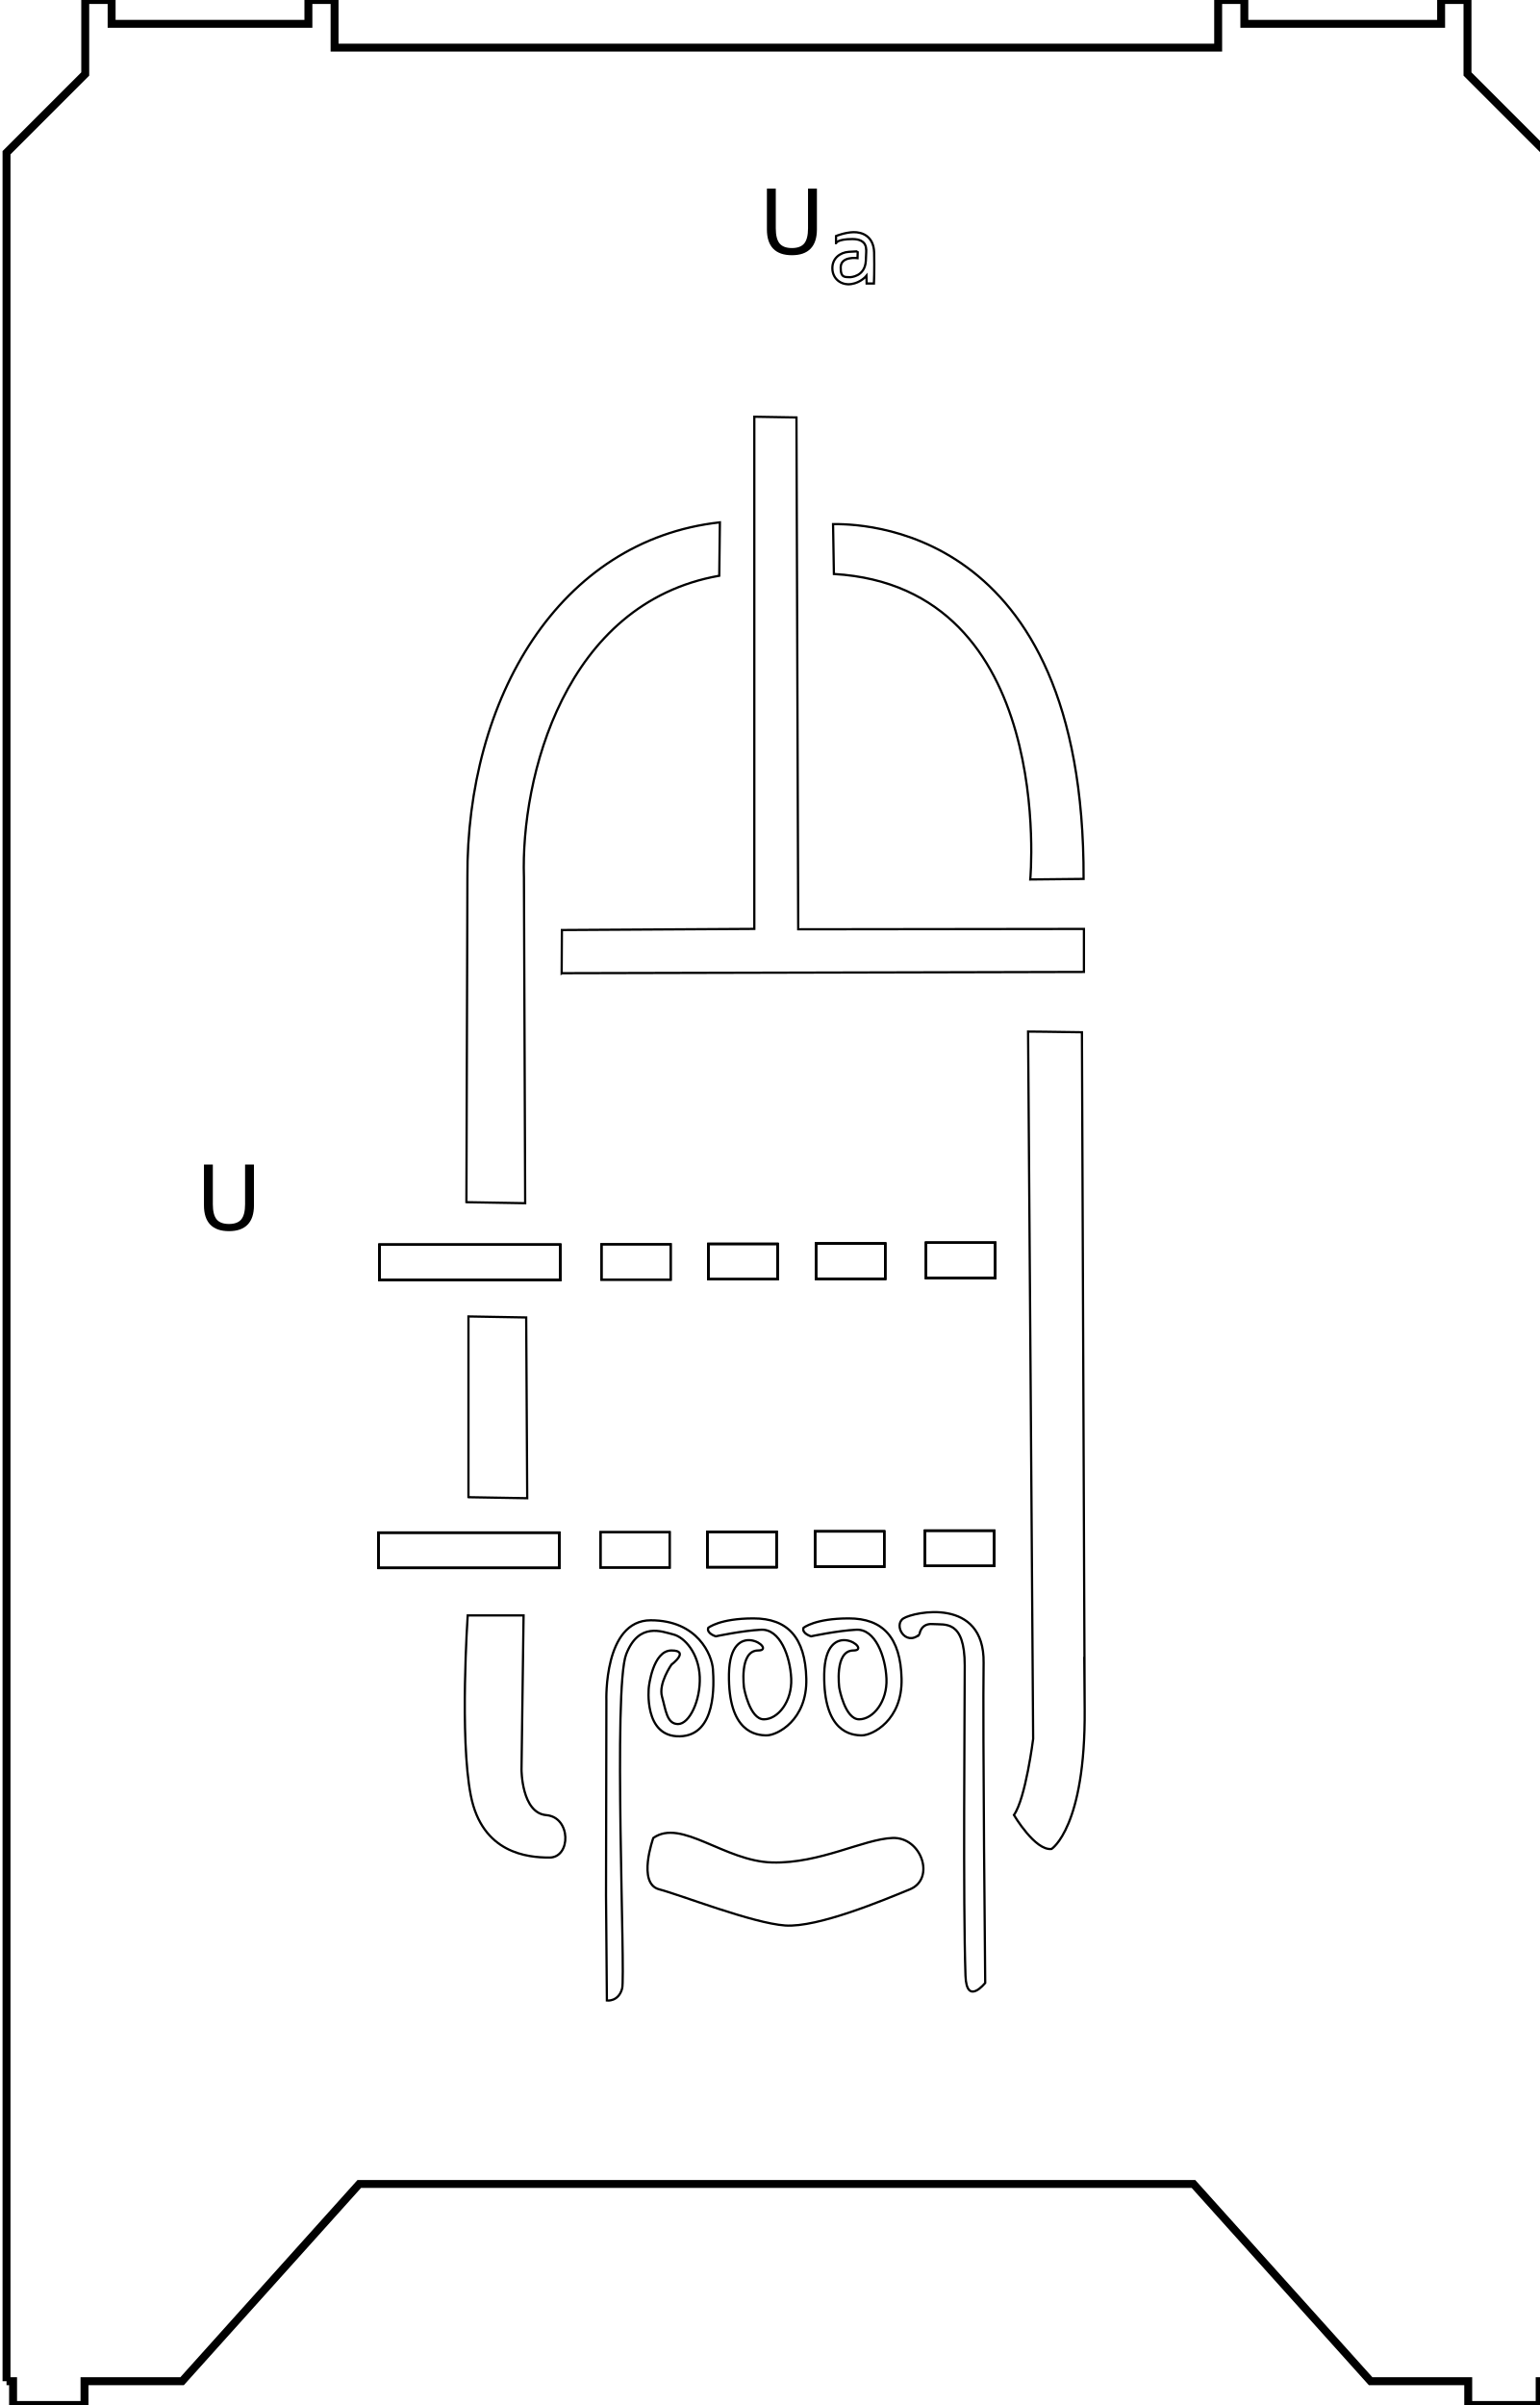
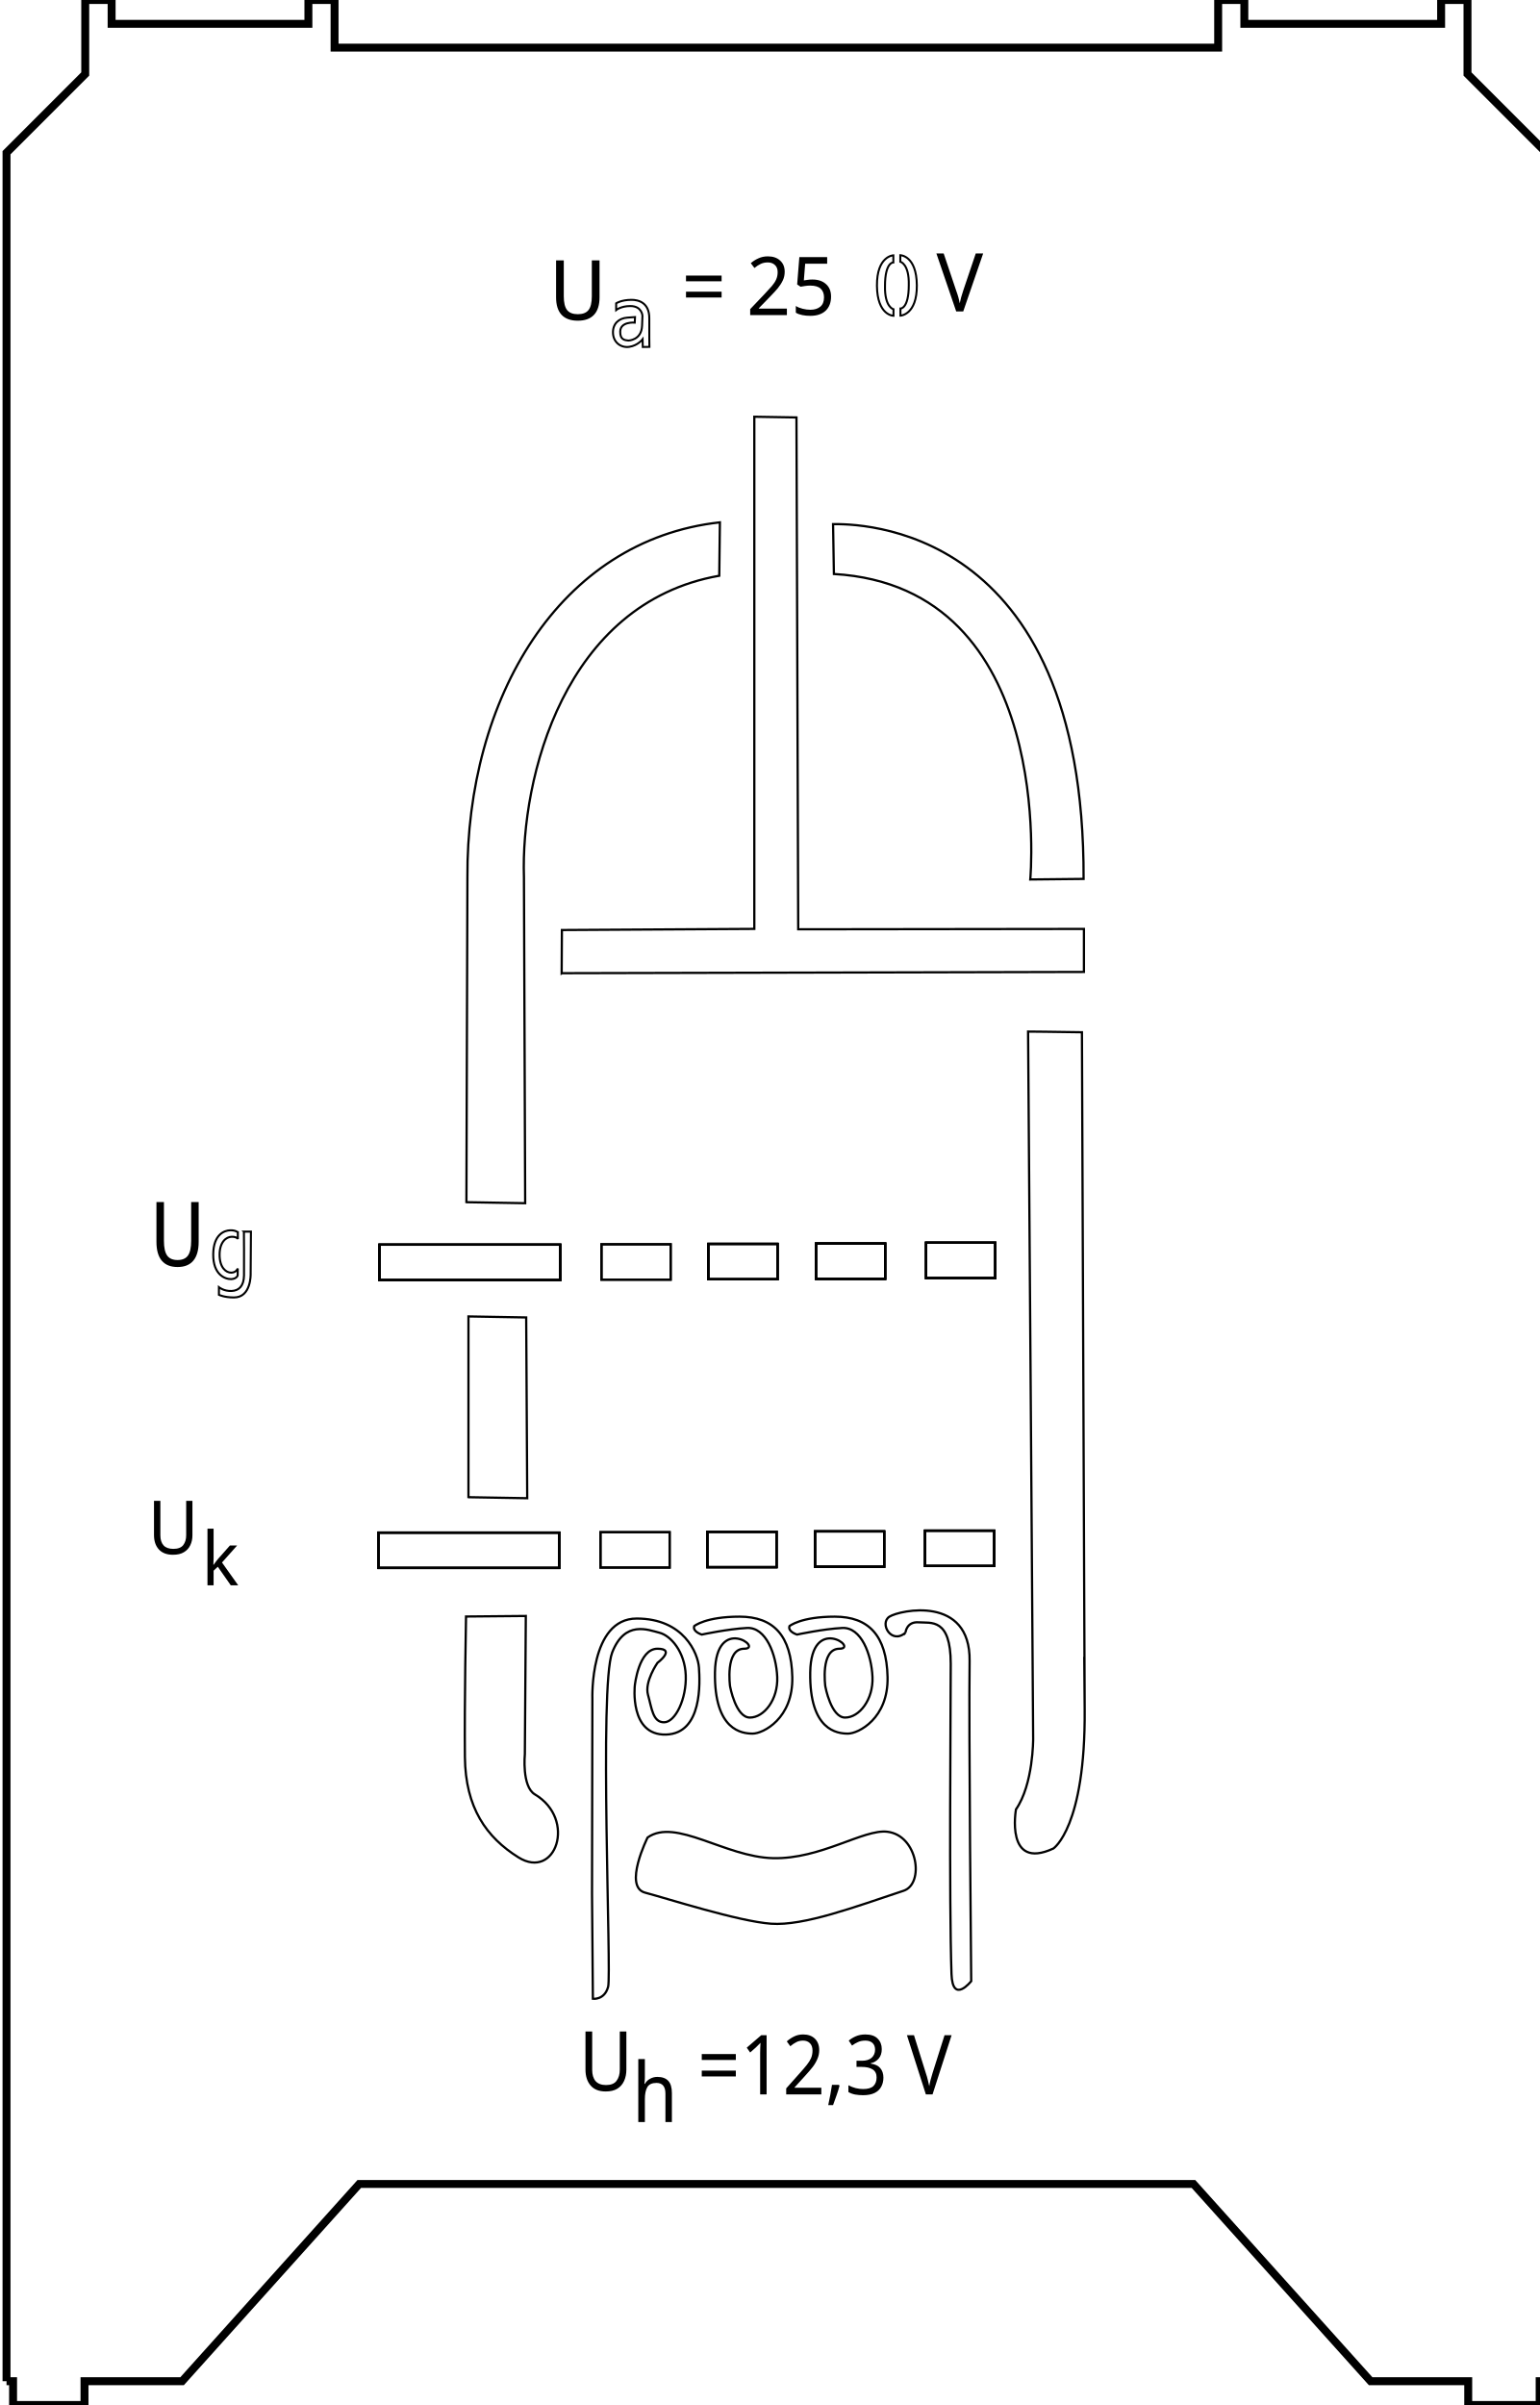
<svg xmlns="http://www.w3.org/2000/svg" width="194mm" height="302.999mm" viewBox="0 0 194 302.999" id="svg3336" version="1.1">
  <defs id="defs3346" />
  <path style="fill:none;stroke:#000000;stroke-width:1px;stroke-linecap:butt;stroke-linejoin:miter;stroke-opacity:1" d="m 0.822,299.999 c 0,0 0,-280.758 0,-280.758 0,0 9.918,-9.918 9.918,-9.918 0,0 0,-9.322 0,-9.322 0,0 3.324,0 3.324,0 0,0 0,3 0,3 0,0 24.794,0 24.794,0 0,0 0,-3 0,-3 0,0 3.298,0 3.298,0 0,0 0,5.999 0,5.999 0,0 111.333,0 111.333,0 0,0 0,-5.999 0,-5.999 0,0 3.298,0 3.298,0 0,0 0,3 0,3 0,0 24.794,0 24.794,0 0,0 0,-3 0,-3 0,0 3.324,0 3.324,0 0,0 0,9.322 0,9.322 0,0 9.918,9.918 9.918,9.918 0,0 0,280.758 0,280.758 0,0 -0.826,0 -0.826,0 0,0 0,3 0,3 0,0 -9,0 -9,0 0,0 0,-3 0,-3 0,0 -12.299,0 -12.299,0 0,0 -22.322,-24.847 -22.322,-24.847 0,0 -105.108,0 -105.108,0 0,0 -22.322,24.847 -22.322,24.847 0,0 -12.299,0 -12.299,0 0,0 0,3 0,3 0,0 -9,0 -9,0 0,0 0,-3 0,-3 0,0 -0.826,0 -0.826,0 z" id="path3342" />
  <path id="path3466" d="m 48.211,156.814 22.378,0 0,4.456 -22.774,0 0,-4.456 z" style="fill:none;fill-rule:evenodd;stroke:#000000;stroke-width:0.282px;stroke-linecap:butt;stroke-linejoin:miter;stroke-opacity:1" />
  <path id="path3468" d="m 76.134,156.764 8.367,0 0,4.456 -8.714,0 0,-4.456 z" style="fill:none;fill-rule:evenodd;stroke:#000000;stroke-width:0.282px;stroke-linecap:butt;stroke-linejoin:miter;stroke-opacity:1" />
  <path style="fill:none;fill-rule:evenodd;stroke:#000000;stroke-width:0.282px;stroke-linecap:butt;stroke-linejoin:miter;stroke-opacity:1" d="m 103.166,156.665 8.367,0 0,4.456 -8.714,0 0,-4.456 z" id="path3470" />
  <path id="path3472" d="m 89.601,156.715 8.367,0 0,4.456 -8.714,0 0,-4.456 z" style="fill:none;fill-rule:evenodd;stroke:#000000;stroke-width:0.282px;stroke-linecap:butt;stroke-linejoin:miter;stroke-opacity:1" />
  <path style="fill:none;fill-rule:evenodd;stroke:#000000;stroke-width:0.282px;stroke-linecap:butt;stroke-linejoin:miter;stroke-opacity:1" d="m 117.029,156.566 8.367,0 0,4.456 -8.714,0 0,-4.456 z" id="path3474" />
  <path style="fill:none;fill-rule:evenodd;stroke:#000000;stroke-width:0.282px;stroke-linecap:butt;stroke-linejoin:miter;stroke-opacity:1" d="m 48.211,156.814 22.378,0 0,4.456 -22.774,0 0,-4.456 z" id="path3476" />
  <path id="path3478" d="m 103.166,156.665 8.367,0 0,4.456 -8.714,0 0,-4.456 z" style="fill:none;fill-rule:evenodd;stroke:#000000;stroke-width:0.282px;stroke-linecap:butt;stroke-linejoin:miter;stroke-opacity:1" />
  <path style="fill:none;fill-rule:evenodd;stroke:#000000;stroke-width:0.282px;stroke-linecap:butt;stroke-linejoin:miter;stroke-opacity:1" d="m 89.601,156.715 8.367,0 0,4.456 -8.714,0 0,-4.456 z" id="path3480" />
  <path id="path3482" d="m 117.029,156.566 8.367,0 0,4.456 -8.714,0 0,-4.456 z" style="fill:none;fill-rule:evenodd;stroke:#000000;stroke-width:0.282px;stroke-linecap:butt;stroke-linejoin:miter;stroke-opacity:1" />
  <path style="fill:none;fill-rule:evenodd;stroke:#000000;stroke-width:0.282px;stroke-linecap:butt;stroke-linejoin:miter;stroke-opacity:1" d="m 48.211,156.814 22.378,0 0,4.456 -22.774,0 0,-4.456 z" id="path3484" />
  <path style="fill:none;fill-rule:evenodd;stroke:#000000;stroke-width:0.282px;stroke-linecap:butt;stroke-linejoin:miter;stroke-opacity:1" d="m 76.134,156.764 8.367,0 0,4.456 -8.714,0 0,-4.456 z" id="path3486" />
  <path id="path3488" d="m 103.166,156.665 8.367,0 0,4.456 -8.714,0 0,-4.456 z" style="fill:none;fill-rule:evenodd;stroke:#000000;stroke-width:0.282px;stroke-linecap:butt;stroke-linejoin:miter;stroke-opacity:1" />
  <path style="fill:none;fill-rule:evenodd;stroke:#000000;stroke-width:0.282px;stroke-linecap:butt;stroke-linejoin:miter;stroke-opacity:1" d="m 89.601,156.715 8.367,0 0,4.456 -8.714,0 0,-4.456 z" id="path3490" />
  <path id="path3492" d="m 117.029,156.566 8.367,0 0,4.456 -8.714,0 0,-4.456 z" style="fill:none;fill-rule:evenodd;stroke:#000000;stroke-width:0.282px;stroke-linecap:butt;stroke-linejoin:miter;stroke-opacity:1" />
  <path id="path3494" d="m 48.211,156.814 22.378,0 0,4.456 -22.774,0 0,-4.456 z" style="fill:none;fill-rule:evenodd;stroke:#000000;stroke-width:0.282px;stroke-linecap:butt;stroke-linejoin:miter;stroke-opacity:1" />
  <path style="fill:none;fill-rule:evenodd;stroke:#000000;stroke-width:0.282px;stroke-linecap:butt;stroke-linejoin:miter;stroke-opacity:1" d="m 103.166,156.665 8.367,0 0,4.456 -8.714,0 0,-4.456 z" id="path3496" />
  <path id="path3498" d="m 89.601,156.715 8.367,0 0,4.456 -8.714,0 0,-4.456 z" style="fill:none;fill-rule:evenodd;stroke:#000000;stroke-width:0.282px;stroke-linecap:butt;stroke-linejoin:miter;stroke-opacity:1" />
  <path style="fill:none;fill-rule:evenodd;stroke:#000000;stroke-width:0.282px;stroke-linecap:butt;stroke-linejoin:miter;stroke-opacity:1" d="m 117.029,156.566 8.367,0 0,4.456 -8.714,0 0,-4.456 z" id="path3500" />
  <path style="fill:none;fill-rule:evenodd;stroke:#000000;stroke-width:0.282px;stroke-linecap:butt;stroke-linejoin:miter;stroke-opacity:1" d="m 48.083,193.085 22.378,0 0,4.456 -22.774,0 0,-4.456 z" id="path3502" />
  <path style="fill:none;fill-rule:evenodd;stroke:#000000;stroke-width:0.282px;stroke-linecap:butt;stroke-linejoin:miter;stroke-opacity:1" d="m 76.006,193.036 8.367,0 0,4.456 -8.714,0 0,-4.456 z" id="path3504" />
  <path id="path3506" d="m 103.038,192.937 8.367,0 0,4.456 -8.714,0 0,-4.456 z" style="fill:none;fill-rule:evenodd;stroke:#000000;stroke-width:0.282px;stroke-linecap:butt;stroke-linejoin:miter;stroke-opacity:1" />
  <path style="fill:none;fill-rule:evenodd;stroke:#000000;stroke-width:0.282px;stroke-linecap:butt;stroke-linejoin:miter;stroke-opacity:1" d="m 89.473,192.986 8.367,0 0,4.456 -8.714,0 0,-4.456 z" id="path3508" />
  <path id="path3510" d="m 116.901,192.838 8.367,0 0,4.456 -8.714,0 0,-4.456 z" style="fill:none;fill-rule:evenodd;stroke:#000000;stroke-width:0.282px;stroke-linecap:butt;stroke-linejoin:miter;stroke-opacity:1" />
  <path id="path3512" d="m 48.083,193.085 22.378,0 0,4.456 -22.774,0 0,-4.456 z" style="fill:none;fill-rule:evenodd;stroke:#000000;stroke-width:0.282px;stroke-linecap:butt;stroke-linejoin:miter;stroke-opacity:1" />
  <path style="fill:none;fill-rule:evenodd;stroke:#000000;stroke-width:0.282px;stroke-linecap:butt;stroke-linejoin:miter;stroke-opacity:1" d="m 103.038,192.937 8.367,0 0,4.456 -8.714,0 0,-4.456 z" id="path3514" />
  <path id="path3516" d="m 89.473,192.986 8.367,0 0,4.456 -8.714,0 0,-4.456 z" style="fill:none;fill-rule:evenodd;stroke:#000000;stroke-width:0.282px;stroke-linecap:butt;stroke-linejoin:miter;stroke-opacity:1" />
  <path style="fill:none;fill-rule:evenodd;stroke:#000000;stroke-width:0.282px;stroke-linecap:butt;stroke-linejoin:miter;stroke-opacity:1" d="m 116.901,192.838 8.367,0 0,4.456 -8.714,0 0,-4.456 z" id="path3518" />
  <path id="path3520" d="m 48.083,193.085 22.378,0 0,4.456 -22.774,0 0,-4.456 z" style="fill:none;fill-rule:evenodd;stroke:#000000;stroke-width:0.282px;stroke-linecap:butt;stroke-linejoin:miter;stroke-opacity:1" />
  <path id="path3522" d="m 76.006,193.036 8.367,0 0,4.456 -8.714,0 0,-4.456 z" style="fill:none;fill-rule:evenodd;stroke:#000000;stroke-width:0.282px;stroke-linecap:butt;stroke-linejoin:miter;stroke-opacity:1" />
  <path style="fill:none;fill-rule:evenodd;stroke:#000000;stroke-width:0.282px;stroke-linecap:butt;stroke-linejoin:miter;stroke-opacity:1" d="m 103.038,192.937 8.367,0 0,4.456 -8.714,0 0,-4.456 z" id="path3524" />
  <path id="path3526" d="m 89.473,192.986 8.367,0 0,4.456 -8.714,0 0,-4.456 z" style="fill:none;fill-rule:evenodd;stroke:#000000;stroke-width:0.282px;stroke-linecap:butt;stroke-linejoin:miter;stroke-opacity:1" />
  <path style="fill:none;fill-rule:evenodd;stroke:#000000;stroke-width:0.282px;stroke-linecap:butt;stroke-linejoin:miter;stroke-opacity:1" d="m 116.901,192.838 8.367,0 0,4.456 -8.714,0 0,-4.456 z" id="path3528" />
  <path style="fill:none;fill-rule:evenodd;stroke:#000000;stroke-width:0.282px;stroke-linecap:butt;stroke-linejoin:miter;stroke-opacity:1" d="m 48.083,193.085 22.378,0 0,4.456 -22.774,0 0,-4.456 z" id="path3530" />
  <path id="path3532" d="m 103.038,192.937 8.367,0 0,4.456 -8.714,0 0,-4.456 z" style="fill:none;fill-rule:evenodd;stroke:#000000;stroke-width:0.282px;stroke-linecap:butt;stroke-linejoin:miter;stroke-opacity:1" />
  <path style="fill:none;fill-rule:evenodd;stroke:#000000;stroke-width:0.282px;stroke-linecap:butt;stroke-linejoin:miter;stroke-opacity:1" d="m 89.473,192.986 8.367,0 0,4.456 -8.714,0 0,-4.456 z" id="path3534" />
  <path id="path3536" d="m 116.901,192.838 8.367,0 0,4.456 -8.714,0 0,-4.456 z" style="fill:none;fill-rule:evenodd;stroke:#000000;stroke-width:0.282px;stroke-linecap:butt;stroke-linejoin:miter;stroke-opacity:1" />
  <path style="fill:none;fill-rule:evenodd;stroke:#000000;stroke-width:0.282px;stroke-linecap:butt;stroke-linejoin:miter;stroke-opacity:1" d="m 59.025,188.745 0,-22.891 7.276,0.128 0.128,22.774 -7.404,-0.128 z" id="path3538" />
-   <path style="fill:none;fill-rule:evenodd;stroke:#000000;stroke-width:0.282px;stroke-linecap:butt;stroke-linejoin:miter;stroke-opacity:1" d="m 76.359,238.826 0.045,-24.59 c 0,0 -0.356,-10.1 5.585,-10.1 5.941,0 7.724,4.397 7.842,6.179 0.119,1.782 0.475,8.318 -4.159,8.437 -4.634,0.119 -3.921,-6.179 -3.921,-6.179 0,0 0.475,-4.634 2.852,-4.634 2.376,0 0,1.782 0,1.782 0,0 -1.664,2.377 -1.188,4.04 0.475,1.664 0.594,3.446 2.02,3.446 1.426,0 2.852,-2.971 2.733,-5.941 -0.119,-2.971 -1.901,-4.991 -3.327,-5.347 -1.426,-0.356 -4.348,-1.602 -5.941,2.495 -1.664,4.278 -0.069,40.439 -0.509,42.107 -0.452,1.712 -1.923,1.52 -1.923,1.52 z" id="path3540" />
-   <path style="fill:none;fill-rule:evenodd;stroke:#000000;stroke-width:0.282px;stroke-linecap:butt;stroke-linejoin:miter;stroke-opacity:1" d="m 89.237,205.087 c 0,0 1.426,-1.188 5.704,-1.188 4.278,0 6.535,2.377 6.654,7.605 0.119,5.228 -3.684,7.129 -4.991,7.129 -1.307,0 -4.872,-0.356 -4.753,-7.724 0.119,-7.367 6.179,-2.971 3.684,-2.971 -2.45,-1e-5 -1.782,4.753 -1.782,4.753 0,0 0.713,3.921 2.495,3.921 1.782,0 3.565,-2.258 3.446,-5.109 -0.119,-2.852 -1.426,-6.298 -3.802,-6.179 -2.376,0.119 -5.704,0.832 -5.704,0.832 0,0 -1.188,-0.356 -0.951,-1.069 z" id="path3542" />
-   <path id="path3544" d="m 101.239,205.087 c 0,0 1.426,-1.188 5.704,-1.188 4.278,0 6.535,2.377 6.654,7.605 0.119,5.228 -3.684,7.129 -4.991,7.129 -1.307,0 -4.872,-0.356 -4.753,-7.724 0.119,-7.367 6.179,-2.971 3.684,-2.971 -2.45,-1e-5 -1.782,4.753 -1.782,4.753 0,0 0.713,3.921 2.495,3.921 1.782,0 3.565,-2.258 3.446,-5.109 -0.119,-2.852 -1.426,-6.298 -3.802,-6.179 -2.376,0.119 -5.704,0.832 -5.704,0.832 0,0 -1.188,-0.356 -0.951,-1.069 z" style="fill:none;fill-rule:evenodd;stroke:#000000;stroke-width:0.282px;stroke-linecap:butt;stroke-linejoin:miter;stroke-opacity:1" />
-   <path style="fill:none;fill-rule:evenodd;stroke:#000000;stroke-width:0.282px;stroke-linecap:butt;stroke-linejoin:miter;stroke-opacity:1" d="m 115.854,205.919 c -1.782,1.545 -3.327,-1.188 -2.02,-2.02 1.307,-0.832 10.219,-2.733 10.1,5.585 -0.119,8.318 0.203,40.336 0.203,40.336 0,0 -2.351,2.976 -2.484,-0.905 -0.317,-9.27 -0.096,-33.252 -0.096,-39.074 0,-5.822 -2.495,-5.109 -4.04,-5.228 -1.545,-0.119 -1.664,1.307 -1.664,1.307 z" id="path3546" />
+   <path style="fill:none;fill-rule:evenodd;stroke:#000000;stroke-width:0.282px;stroke-linecap:butt;stroke-linejoin:miter;stroke-opacity:1" d="m 74.595,238.606 c 0.015,-8.197 0.03,-16.393 0.045,-24.59 0,0 -0.356,-10.1 5.585,-10.1 5.941,0 7.724,4.397 7.842,6.179 0.119,1.782 0.475,8.318 -4.159,8.437 -4.634,0.119 -3.921,-6.179 -3.921,-6.179 0,0 0.475,-4.634 2.852,-4.634 2.376,0 0,1.782 0,1.782 0,0 -1.664,2.377 -1.188,4.04 0.475,1.664 0.594,3.446 2.02,3.446 1.426,0 2.852,-2.971 2.733,-5.941 -0.119,-2.971 -1.901,-4.991 -3.327,-5.347 -1.426,-0.356 -4.348,-1.602 -5.941,2.495 -1.664,4.278 -0.069,40.439 -0.509,42.107 -0.452,1.712 -1.923,1.52 -1.923,1.52 z" id="path3540" />
+   <path style="fill:none;fill-rule:evenodd;stroke:#000000;stroke-width:0.282px;stroke-linecap:butt;stroke-linejoin:miter;stroke-opacity:1" d="m 87.473,204.866 c 0,0 1.426,-1.188 5.704,-1.188 4.278,0 6.535,2.377 6.654,7.605 0.119,5.228 -3.684,7.129 -4.991,7.129 -1.307,0 -4.872,-0.356 -4.753,-7.724 0.119,-7.367 6.179,-2.971 3.684,-2.971 -2.45,-1e-5 -1.782,4.753 -1.782,4.753 0,0 0.713,3.921 2.495,3.921 1.782,0 3.565,-2.258 3.446,-5.109 -0.119,-2.852 -1.426,-6.298 -3.802,-6.179 -2.376,0.119 -5.704,0.832 -5.704,0.832 0,0 -1.188,-0.356 -0.951,-1.069 z" id="path3542" />
+   <path id="path3544" d="m 99.475,204.866 c 0,0 1.426,-1.188 5.704,-1.188 4.278,0 6.535,2.377 6.654,7.605 0.119,5.228 -3.684,7.129 -4.991,7.129 -1.307,0 -4.872,-0.356 -4.753,-7.724 0.119,-7.367 6.179,-2.971 3.684,-2.971 -2.45,-1e-5 -1.782,4.753 -1.782,4.753 0,0 0.713,3.921 2.495,3.921 1.782,0 3.565,-2.258 3.446,-5.109 -0.119,-2.852 -1.426,-6.298 -3.802,-6.179 -2.376,0.119 -5.704,0.832 -5.704,0.832 0,0 -1.188,-0.356 -0.951,-1.069 z" style="fill:none;fill-rule:evenodd;stroke:#000000;stroke-width:0.282px;stroke-linecap:butt;stroke-linejoin:miter;stroke-opacity:1" />
+   <path style="fill:none;fill-rule:evenodd;stroke:#000000;stroke-width:0.282px;stroke-linecap:butt;stroke-linejoin:miter;stroke-opacity:1" d="m 114.09,205.698 c -1.782,1.545 -3.327,-1.188 -2.02,-2.02 1.307,-0.832 10.219,-2.733 10.1,5.585 -0.119,8.318 0.203,40.336 0.203,40.336 0,0 -2.351,2.976 -2.484,-0.905 -0.317,-9.27 -0.096,-33.252 -0.096,-39.074 0,-5.822 -2.495,-5.109 -4.04,-5.228 -1.545,-0.119 -1.664,1.307 -1.664,1.307 z" id="path3546" />
  <path id="path3548" style="fill:none;fill-rule:evenodd;stroke:#000000;stroke-width:0.282px;stroke-linecap:butt;stroke-linejoin:miter;stroke-opacity:1" d="m 90.627,72.535 c -19.555,3.453 -25.021,25.534 -24.61,37.98 l 0.155,41.073 -7.404,-0.128 0,0.117 0.126,-40.984 C 58.751,88.003 70.443,68.049 90.706,65.808 Z m 14.339,-6.502 c 2.746,-0.011 31.707,-0.393 31.567,44.698 l -6.719,0.071 c 0,0 3.368,-36.834 -24.743,-38.488 z m 31.609,51.001 0,5.418 -65.743,0.157 -0.063,0.032 0.031,-5.47 24.244,-0.144 0,-64.523 5.311,0.088 0.22,64.487 z" />
-   <path style="fill:none;fill-rule:evenodd;stroke:#000000;stroke-width:0.282px;stroke-linecap:butt;stroke-linejoin:miter;stroke-opacity:1" d="m 130.178,219.073 c -0.007,-2.723 -0.64,-89.108 -0.64,-89.108 0,0 3.364,0.029 6.785,0.086 l 0.345,85.324 c 0,0 -0.115,-14.834 0,0 0.115,14.834 -4.168,17.569 -4.168,17.569 -2.064,0.264 -4.744,-4.274 -4.744,-4.274 1.478,-2.096 2.422,-9.597 2.422,-9.597 z" id="path3551" />
-   <path style="fill:none;fill-rule:evenodd;stroke:#000000;stroke-width:0.282px;stroke-linecap:butt;stroke-linejoin:miter;stroke-opacity:1" d="m 58.931,203.52 7.04,0 -0.261,19.426 c 0,0 0,5.476 3.129,5.737 3.129,0.261 3.129,5.346 0.391,5.346 -2.738,0 -8.475,-0.522 -9.909,-7.823 -1.434,-7.301 -0.391,-22.686 -0.391,-22.686 z" id="path3553" />
-   <path style="fill:none;fill-rule:evenodd;stroke:#000000;stroke-width:0.282px;stroke-linecap:butt;stroke-linejoin:miter;stroke-opacity:1" d="m 82.315,231.561 c 3.528,-2.499 8.966,2.94 14.993,3.087 6.027,0.147 11.465,-2.94 15.14,-3.087 3.675,-0.147 5.439,5.145 2.205,6.468 -3.234,1.323 -11.612,4.851 -15.728,4.557 -4.116,-0.294 -13.082,-3.822 -15.875,-4.557 -2.793,-0.735 -0.735,-6.468 -0.735,-6.468 z" id="path3555" />
-   <g style="font-style:normal;font-weight:normal;font-size:11.289px;line-height:125%;font-family:sans-serif;letter-spacing:0px;word-spacing:0px;fill:#000000;fill-opacity:1;stroke:none;stroke-width:1px;stroke-linecap:butt;stroke-linejoin:miter;stroke-opacity:1" id="text3557">
-     <path d="m 96.63,23.765 1.119,0 0,5 q 0,1.323 0.48,1.907 0.48,0.579 1.554,0.579 1.069,0 1.549,-0.579 0.48,-0.584 0.48,-1.907 l 0,-5 1.119,0 0,5.137 q 0,1.61 -0.799,2.431 -0.794,0.821 -2.348,0.821 -1.56,0 -2.359,-0.821 -0.794,-0.821 -0.794,-2.431 l 0,-5.137 z" style="" id="path3568" />
+   <path style="fill:none;fill-rule:evenodd;stroke:#000000;stroke-width:0.282px;stroke-linecap:butt;stroke-linejoin:miter;stroke-opacity:1" d="m 130.178,219.073 c -0.007,-2.723 -0.64,-89.108 -0.64,-89.108 0,0 3.364,0.029 6.785,0.086 l 0.345,85.324 c 0,0 -0.115,-14.834 0,0 0.115,14.834 -3.94,17.512 -3.94,17.512 -6.112,2.83 -4.715,-4.929 -4.715,-4.929 2.191,-3.151 2.165,-8.884 2.165,-8.884 z" id="path3551" />
+   <path style="fill:none;fill-rule:evenodd;stroke:#000000;stroke-width:0.282px;stroke-linecap:butt;stroke-linejoin:miter;stroke-opacity:1" d="m 58.72,203.66 7.532,-0.07 -0.12,17.397 c 0,0 -0.409,4.089 1.265,5.084 5.295,3.148 2.622,10.87 -2.075,7.932 -4.008,-2.507 -6.683,-6.221 -6.744,-12.646 -0.066,-6.899 0.142,-17.696 0.142,-17.696 z" id="path3553" />
+   <path style="fill:none;fill-rule:evenodd;stroke:#000000;stroke-width:0.282px;stroke-linecap:butt;stroke-linejoin:miter;stroke-opacity:1" d="m 81.597,231.501 c 3.528,-2.499 9.771,2.457 15.798,2.604 6.027,0.147 11.42,-3.693 14.416,-3.328 3.852,0.469 4.682,6.557 2.044,7.433 -6.112,2.029 -12.578,4.448 -16.694,4.154 -4.116,-0.294 -13.082,-3.178 -15.875,-3.913 -2.793,-0.735 0.311,-6.95 0.311,-6.95 z" id="path3555" />
+   <g style="font-style:normal;font-weight:normal;font-size:11.289px;line-height:125%;font-family:sans-serif;letter-spacing:0px;word-spacing:0px;fill:#000000;fill-opacity:1;stroke:none;stroke-width:1px;stroke-linecap:butt;stroke-linejoin:miter;stroke-opacity:1" id="text3557" transform="matrix(0.8693469,0,0,0.9053377,-13.94025,11.29271)">
+     <path d="m 96.63,23.765 1.119,0 0,5 q 0,1.323 0.48,1.907 0.48,0.579 1.554,0.579 1.069,0 1.549,-0.579 0.48,-0.584 0.48,-1.907 l 0,-5 1.119,0 0,5.137 q 0,1.61 -0.799,2.431 -0.794,0.821 -2.348,0.821 -1.56,0 -2.359,-0.821 -0.794,-0.821 -0.794,-2.431 l 0,-5.137 z" id="path3568" />
  </g>
-   <path style="fill:none;fill-rule:evenodd;stroke:#000000;stroke-width:0.282px;stroke-linecap:butt;stroke-linejoin:miter;stroke-opacity:1" d="m 105.339,30.63 0,-0.894 c 0,0 1.124,-0.46 2.197,-0.485 1.073,-0.026 2.555,0.485 2.606,2.58 0.051,2.095 -0.025,3.883 -0.025,3.883 l -0.92,6e-6 -0.025,-0.971 c 0,0 -0.69,0.869 -1.916,1.047 -1.226,0.179 -2.325,-0.613 -2.376,-1.916 -0.051,-1.303 0.945,-2.069 2.069,-2.146 1.124,-0.077 1.124,-0.051 1.124,-0.051 l -0.025,0.843 c 0,0 -2.095,-0.281 -2.12,1.15 -0.025,1.431 0.613,1.201 1.175,1.252 0,0 1.89,-0.026 1.993,-2.069 0.102,-2.044 0.026,-1.38 0.026,-1.38 0,0 0.204,-1.354 -1.712,-1.354 -1.916,0 -2.069,0.511 -2.069,0.511 z" id="path3565" />
-   <g id="g3570" style="font-style:normal;font-weight:normal;font-size:11.289px;line-height:125%;font-family:sans-serif;letter-spacing:0px;word-spacing:0px;fill:#000000;fill-opacity:1;stroke:none;stroke-width:1px;stroke-linecap:butt;stroke-linejoin:miter;stroke-opacity:1" transform="translate(-70.93186,122.9548)">
+   <path style="fill:none;fill-rule:evenodd;stroke:#000000;stroke-width:0.25px;stroke-linecap:butt;stroke-linejoin:miter;stroke-opacity:1" d="m 77.636,39.023 0,-0.81 c 0,0 0.634,-0.429 1.91,-0.439 0.933,-0.008 2.282,0.376 2.265,2.336 -0.016,1.897 0.015,3.592 0.015,3.592 l -0.836,0.013 -0.022,-0.968 c 0,0 -0.6,0.786 -1.666,0.948 -1.066,0.162 -2.021,-0.555 -2.065,-1.735 -0.044,-1.18 0.749,-1.868 1.799,-1.943 0.341,-0.024 0.977,-0.072 0.977,-0.072 l -0.034,0.699 c 0,0 -1.809,-0.165 -1.831,1.13 -0.022,1.001 0.533,1.087 1.022,1.133 0,0 1.663,-0.022 1.732,-1.873 l 0.047,-1.249 c 0,0 -0.055,-1.218 -1.513,-1.226 -1.187,-0.006 -1.799,0.501 -1.799,0.501 z" id="path3565" />
+   <g id="g3570" style="font-style:normal;font-weight:normal;font-size:11.289px;line-height:125%;font-family:sans-serif;letter-spacing:0px;word-spacing:0px;fill:#000000;fill-opacity:1;stroke:none;stroke-width:1px;stroke-linecap:butt;stroke-linejoin:miter;stroke-opacity:1" transform="matrix(0.8443981,0,0,0.9754666,-61.88293,128.263)">
    <path id="path3572" d="m 96.63,23.765 1.119,0 0,5 q 0,1.323 0.48,1.907 0.48,0.579 1.554,0.579 1.069,0 1.549,-0.579 0.48,-0.584 0.48,-1.907 l 0,-5 1.119,0 0,5.137 q 0,1.61 -0.799,2.431 -0.794,0.821 -2.348,0.821 -1.56,0 -2.359,-0.821 -0.794,-0.821 -0.794,-2.431 l 0,-5.137 z" />
  </g>
+   <path style="fill:none;fill-rule:evenodd;stroke:#000000;stroke-width:0.256px;stroke-linecap:butt;stroke-linejoin:miter;stroke-opacity:1" d="m 29.967,155.25 0,0.859 c 0,0 -0.096,-0.306 -0.779,-0.292 -0.682,0.014 -1.52,0.65 -1.52,2.267 0,1.618 0.814,2.267 1.472,2.254 0.658,-0.014 0.816,-0.53 0.816,-0.53 l -0.008,0.873 c 0,0 -0.105,0.43 -0.808,0.473 -0.79,0.014 -2.298,-0.567 -2.274,-3.125 0.024,-2.558 1.448,-3 2.118,-3.028 0.67,-0.028 0.982,0.249 0.982,0.249 z" id="path3405" />
+   <path style="fill:none;fill-rule:evenodd;stroke:#000000;stroke-width:0.256px;stroke-linecap:butt;stroke-linejoin:miter;stroke-opacity:1" d="m 30.732,155.167 0.886,0 -0.036,5.351 c 0,0 0.084,2.959 -2.106,2.945 -1.233,-3e-5 -1.891,-0.332 -1.891,-0.332 l 0,-0.954 c 0,0 0.634,0.512 1.592,0.47 0.957,-0.042 1.544,-0.65 1.568,-1.949 0.024,-1.3 -0.012,-5.53 -0.012,-5.53 z" id="path3409" />
+   <text xml:space="preserve" style="font-style:normal;font-weight:normal;font-size:9.074px;line-height:125%;font-family:sans-serif;letter-spacing:0px;word-spacing:0px;fill:#000000;fill-opacity:1;stroke:none;stroke-width:1px;stroke-linecap:butt;stroke-linejoin:miter;stroke-opacity:1" x="19.223" y="189.615" id="text3411" transform="scale(0.9684836,1.032542)">
+     <tspan id="tspan3413" x="19.223" y="189.615">U</tspan>
+   </text>
+   <text xml:space="preserve" style="font-style:normal;font-weight:normal;font-size:9.074px;line-height:125%;font-family:sans-serif;letter-spacing:0px;word-spacing:0px;fill:#000000;fill-opacity:1;stroke:none;stroke-width:1px;stroke-linecap:butt;stroke-linejoin:miter;stroke-opacity:1" x="26.225" y="193.434" id="text3415" transform="scale(0.9684836,1.032542)">
+     <tspan id="tspan3417" x="26.225" y="193.434">k</tspan>
+   </text>
+   <text xml:space="preserve" style="font-style:normal;font-weight:normal;font-size:9.886px;line-height:125%;font-family:sans-serif;letter-spacing:0px;word-spacing:0px;fill:#000000;fill-opacity:1;stroke:none;stroke-width:1px;stroke-linecap:butt;stroke-linejoin:miter;stroke-opacity:1" x="76.979" y="249.534" id="text3419" transform="scale(0.9473534,1.055572)">
+     <tspan id="tspan3421" x="76.979" y="249.534">U</tspan>
+   </text>
+   <text xml:space="preserve" style="font-style:normal;font-weight:normal;font-size:9.886px;line-height:125%;font-family:sans-serif;letter-spacing:0px;word-spacing:0px;fill:#000000;fill-opacity:1;stroke:none;stroke-width:1px;stroke-linecap:butt;stroke-linejoin:miter;stroke-opacity:1" x="84.052" y="253.279" id="text3423" transform="scale(0.9473534,1.055572)">
+     <tspan id="tspan3425" x="84.052" y="253.279">h</tspan>
+   </text>
+   <text xml:space="preserve" style="font-style:normal;font-weight:normal;font-size:10.015px;line-height:125%;font-family:sans-serif;letter-spacing:0px;word-spacing:0px;fill:#000000;fill-opacity:1;stroke:none;stroke-width:1px;stroke-linecap:butt;stroke-linejoin:miter;stroke-opacity:1" x="87.644" y="38.899" id="text3427" transform="scale(0.9799214,1.02049)">
+     <tspan id="tspan3429" x="87.644" y="38.899">= 25</tspan>
+   </text>
+   <path style="fill:none;fill-rule:evenodd;stroke:#000000;stroke-width:0.25px;stroke-linecap:butt;stroke-linejoin:miter;stroke-opacity:1" d="m 114.506,35.932 c 0.069,-2.706 -1.067,-2.957 -1.067,-2.957 l 1e-5,-0.824 c 0,0 2.048,0.036 2.083,3.782 0.034,3.746 -2.065,3.836 -2.065,3.836 l 0,-0.896 c 0,0 1.05,0.054 1.05,-2.957 z" id="path3437" />
+   <path id="path3441" d="m 111.512,36.004 c -0.069,2.706 1.067,2.957 1.067,2.957 l 0,0.824 c 0,0 -2.048,-0.036 -2.083,-3.782 -0.034,-3.746 2.065,-3.836 2.065,-3.836 l 0,0.896 c 0,0 -1.05,-0.054 -1.05,2.957 z" style="fill:none;fill-rule:evenodd;stroke:#000000;stroke-width:0.25px;stroke-linecap:butt;stroke-linejoin:miter;stroke-opacity:1" />
+   <text xml:space="preserve" style="font-style:normal;font-weight:normal;font-size:10.015px;line-height:125%;font-family:sans-serif;letter-spacing:0px;word-spacing:0px;fill:#000000;fill-opacity:1;stroke:none;stroke-width:1px;stroke-linecap:butt;stroke-linejoin:miter;stroke-opacity:1" x="120.402" y="38.445" id="text3443" transform="scale(0.9799214,1.02049)">
+     <tspan id="tspan3445" x="120.402" y="38.445">V</tspan>
+   </text>
+   <text xml:space="preserve" style="font-style:normal;font-weight:normal;font-size:9.886px;line-height:125%;font-family:sans-serif;letter-spacing:0px;word-spacing:0px;fill:#000000;fill-opacity:1;stroke:none;stroke-width:1px;stroke-linecap:butt;stroke-linejoin:miter;stroke-opacity:1" x="92.791" y="249.976" id="text3447" transform="scale(0.9473534,1.055572)">
+     <tspan id="tspan3449" x="92.791" y="249.976">=12,3 V</tspan>
+   </text>
</svg>
